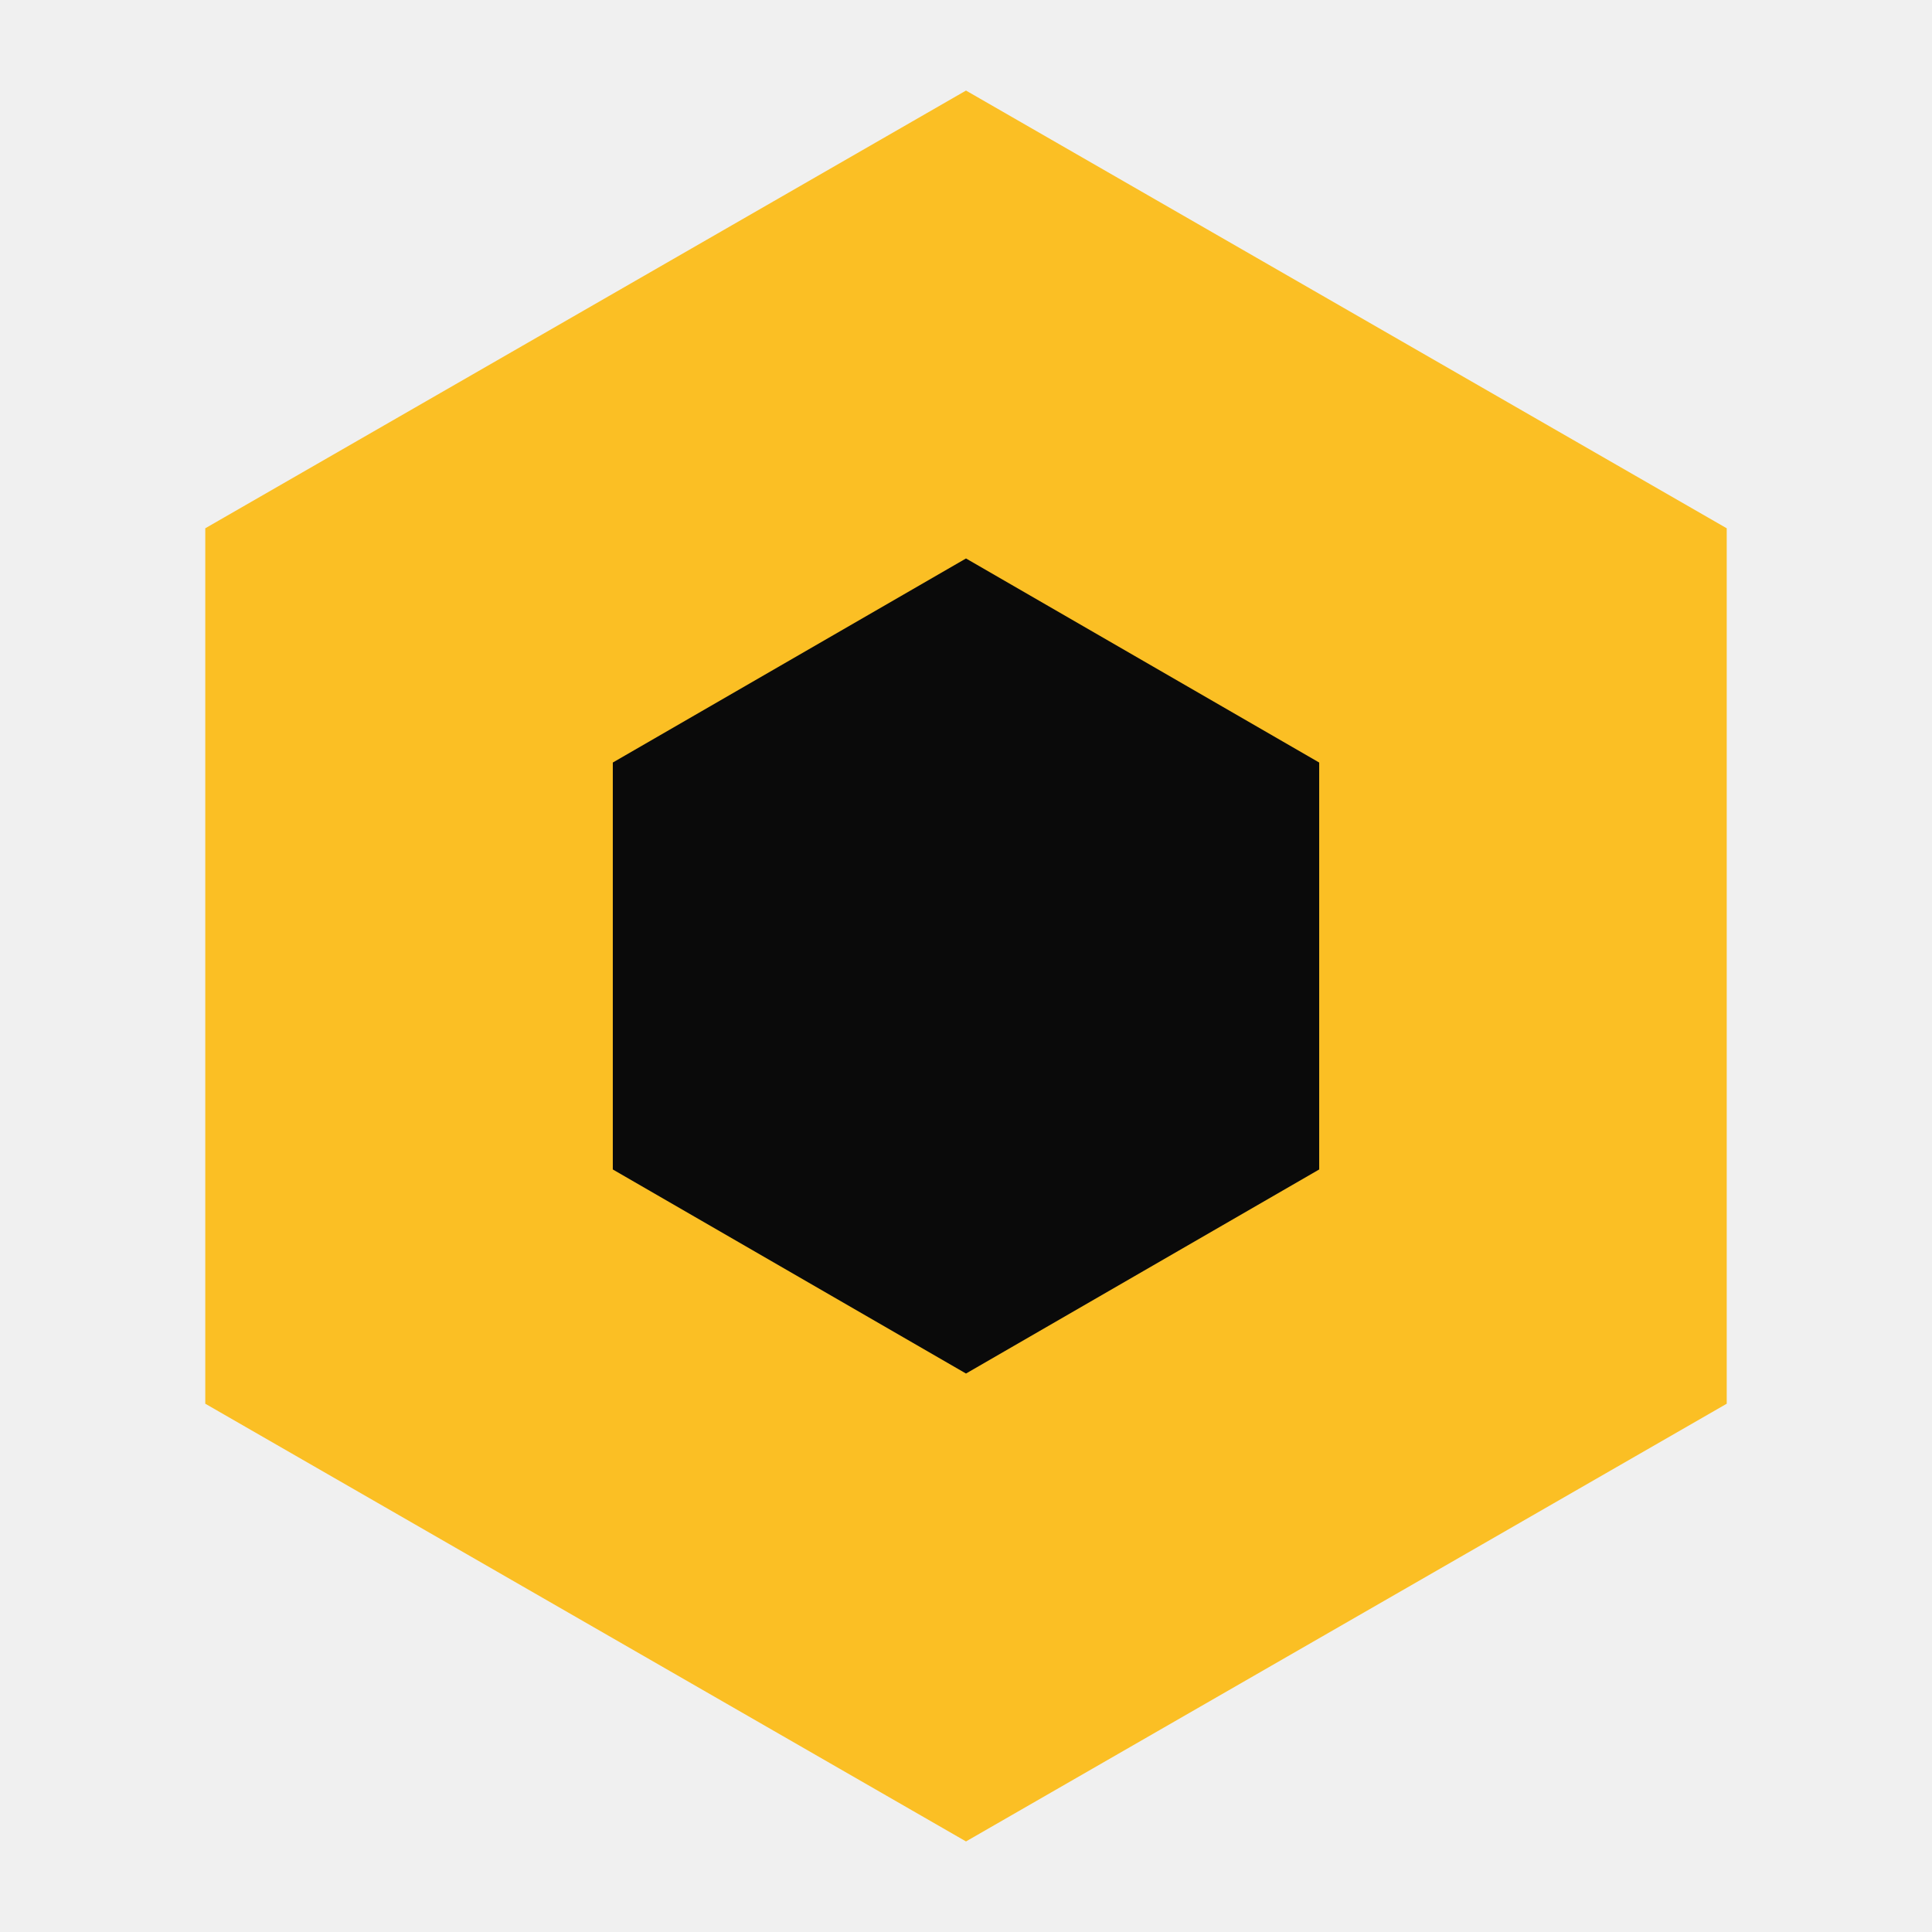
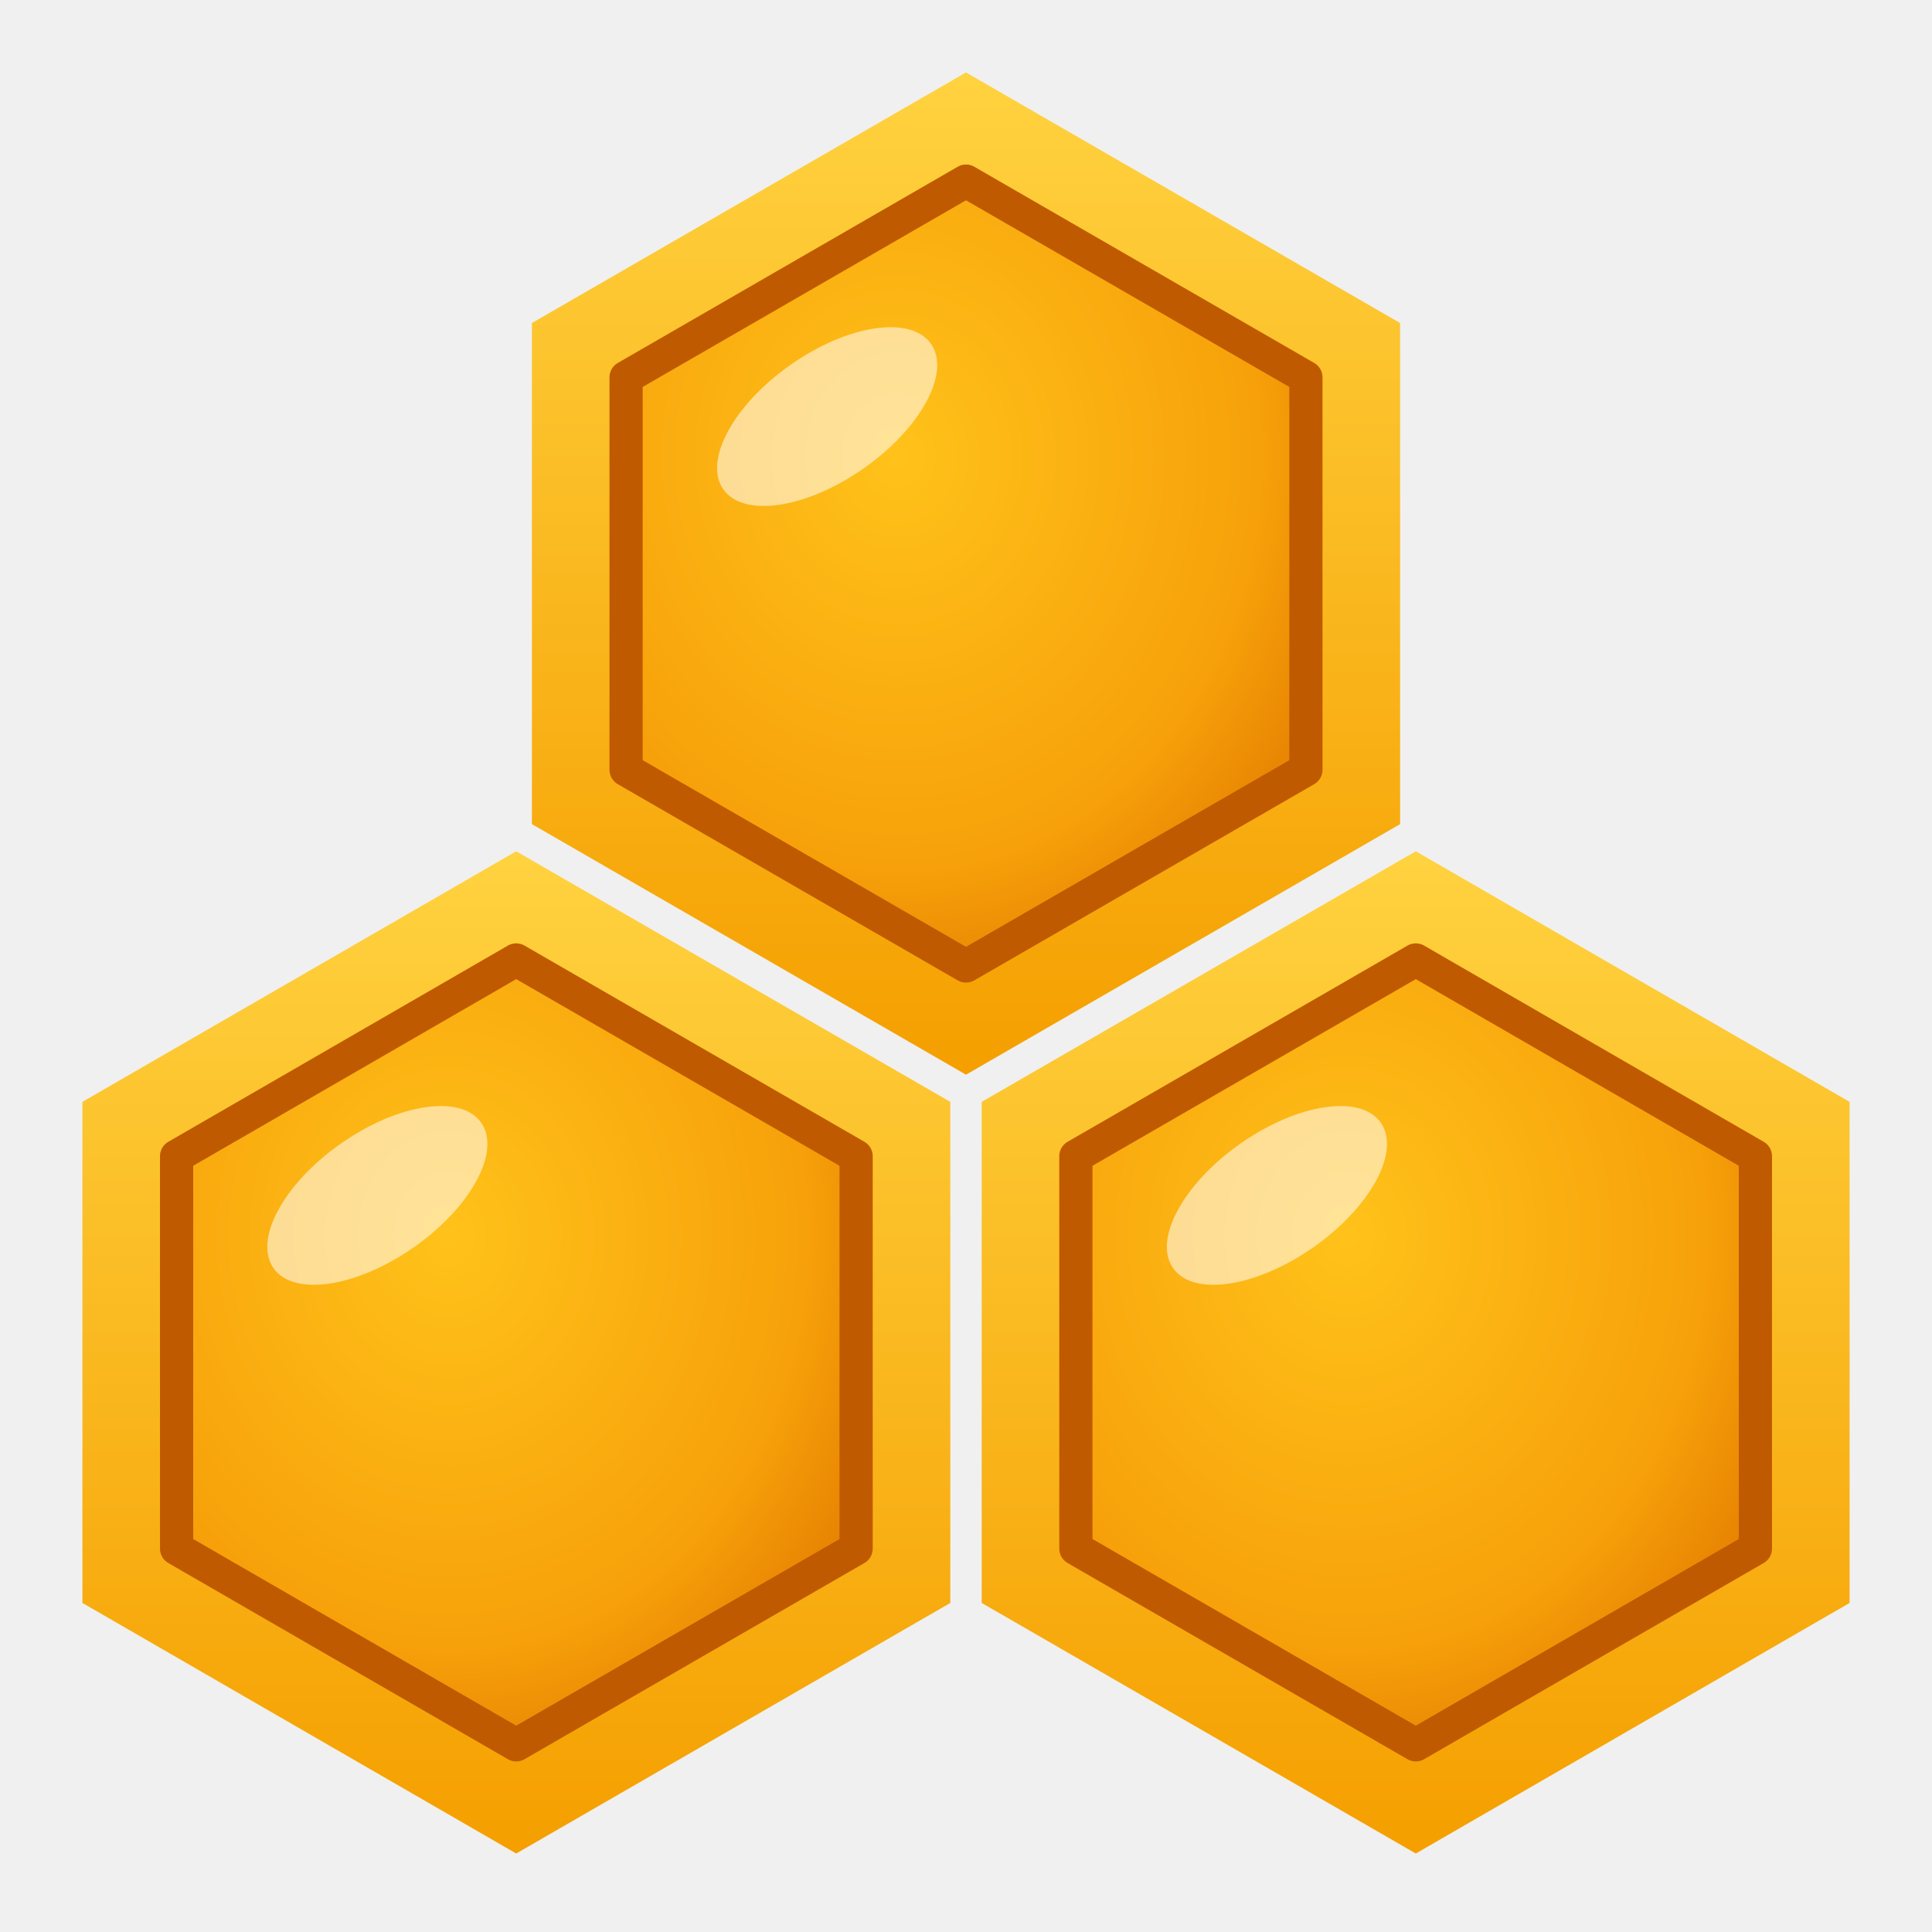
- <svg xmlns="http://www.w3.org/2000/svg" viewBox="0 0 32 32">
-   <path d="M16 1.5 28.6 8.75v14.5L16 30.5 3.4 23.25V8.75z" fill="#fbbf24" />
-   <path d="M16 9.25 21.85 12.63v6.74L16 22.75l-5.85-3.38v-6.74z" fill="#0a0a0a" />
+ <svg xmlns="http://www.w3.org/2000/svg" viewBox="0 0 64 64">
+   <defs>
+     <linearGradient id="rim" x1="0" y1="0" x2="0" y2="1">
+       <stop offset="0" stop-color="#ffd23f" />
+       <stop offset="1" stop-color="#f59f00" />
+     </linearGradient>
+     <radialGradient id="cell" cx=".4" cy=".35" r=".75">
+       <stop offset="0" stop-color="#ffc21a" />
+       <stop offset=".7" stop-color="#f7a10a" />
+       <stop offset="1" stop-color="#e37b00" />
+     </radialGradient>
+   </defs>
+   <polygon points="32.00,2.40 46.38,10.70 46.38,27.30 32.00,35.60 17.62,27.30 17.62,10.70" fill="url(#rim)" />
+   <polygon points="32.00,6.00 43.26,12.50 43.26,25.50 32.00,32.00 20.74,25.50 20.74,12.50" fill="url(#cell)" stroke="#c05a00" stroke-width="1.1" stroke-linejoin="round" />
+   <ellipse cx="27.40" cy="13.80" rx="4.2" ry="2.1" transform="rotate(-35 27.40 13.80)" fill="#fff" opacity=".55" />
+   <polygon points="17.10,28.20 31.48,36.50 31.48,53.10 17.10,61.40 2.73,53.10 2.73,36.50" fill="url(#rim)" />
+   <polygon points="17.10,31.80 28.36,38.30 28.36,51.30 17.10,57.80 5.85,51.30 5.85,38.30" fill="url(#cell)" stroke="#c05a00" stroke-width="1.1" stroke-linejoin="round" />
+   <ellipse cx="12.50" cy="39.60" rx="4.2" ry="2.1" transform="rotate(-35 12.50 39.60)" fill="#fff" opacity=".55" />
+   <polygon points="46.90,28.20 61.27,36.50 61.27,53.10 46.90,61.40 32.52,53.10 32.52,36.50" fill="url(#rim)" />
+   <polygon points="46.90,31.80 58.15,38.30 58.15,51.30 46.90,57.80 35.64,51.30 35.64,38.30" fill="url(#cell)" stroke="#c05a00" stroke-width="1.1" stroke-linejoin="round" />
+   <ellipse cx="42.30" cy="39.60" rx="4.2" ry="2.1" transform="rotate(-35 42.30 39.60)" fill="#fff" opacity=".55" />
</svg>
